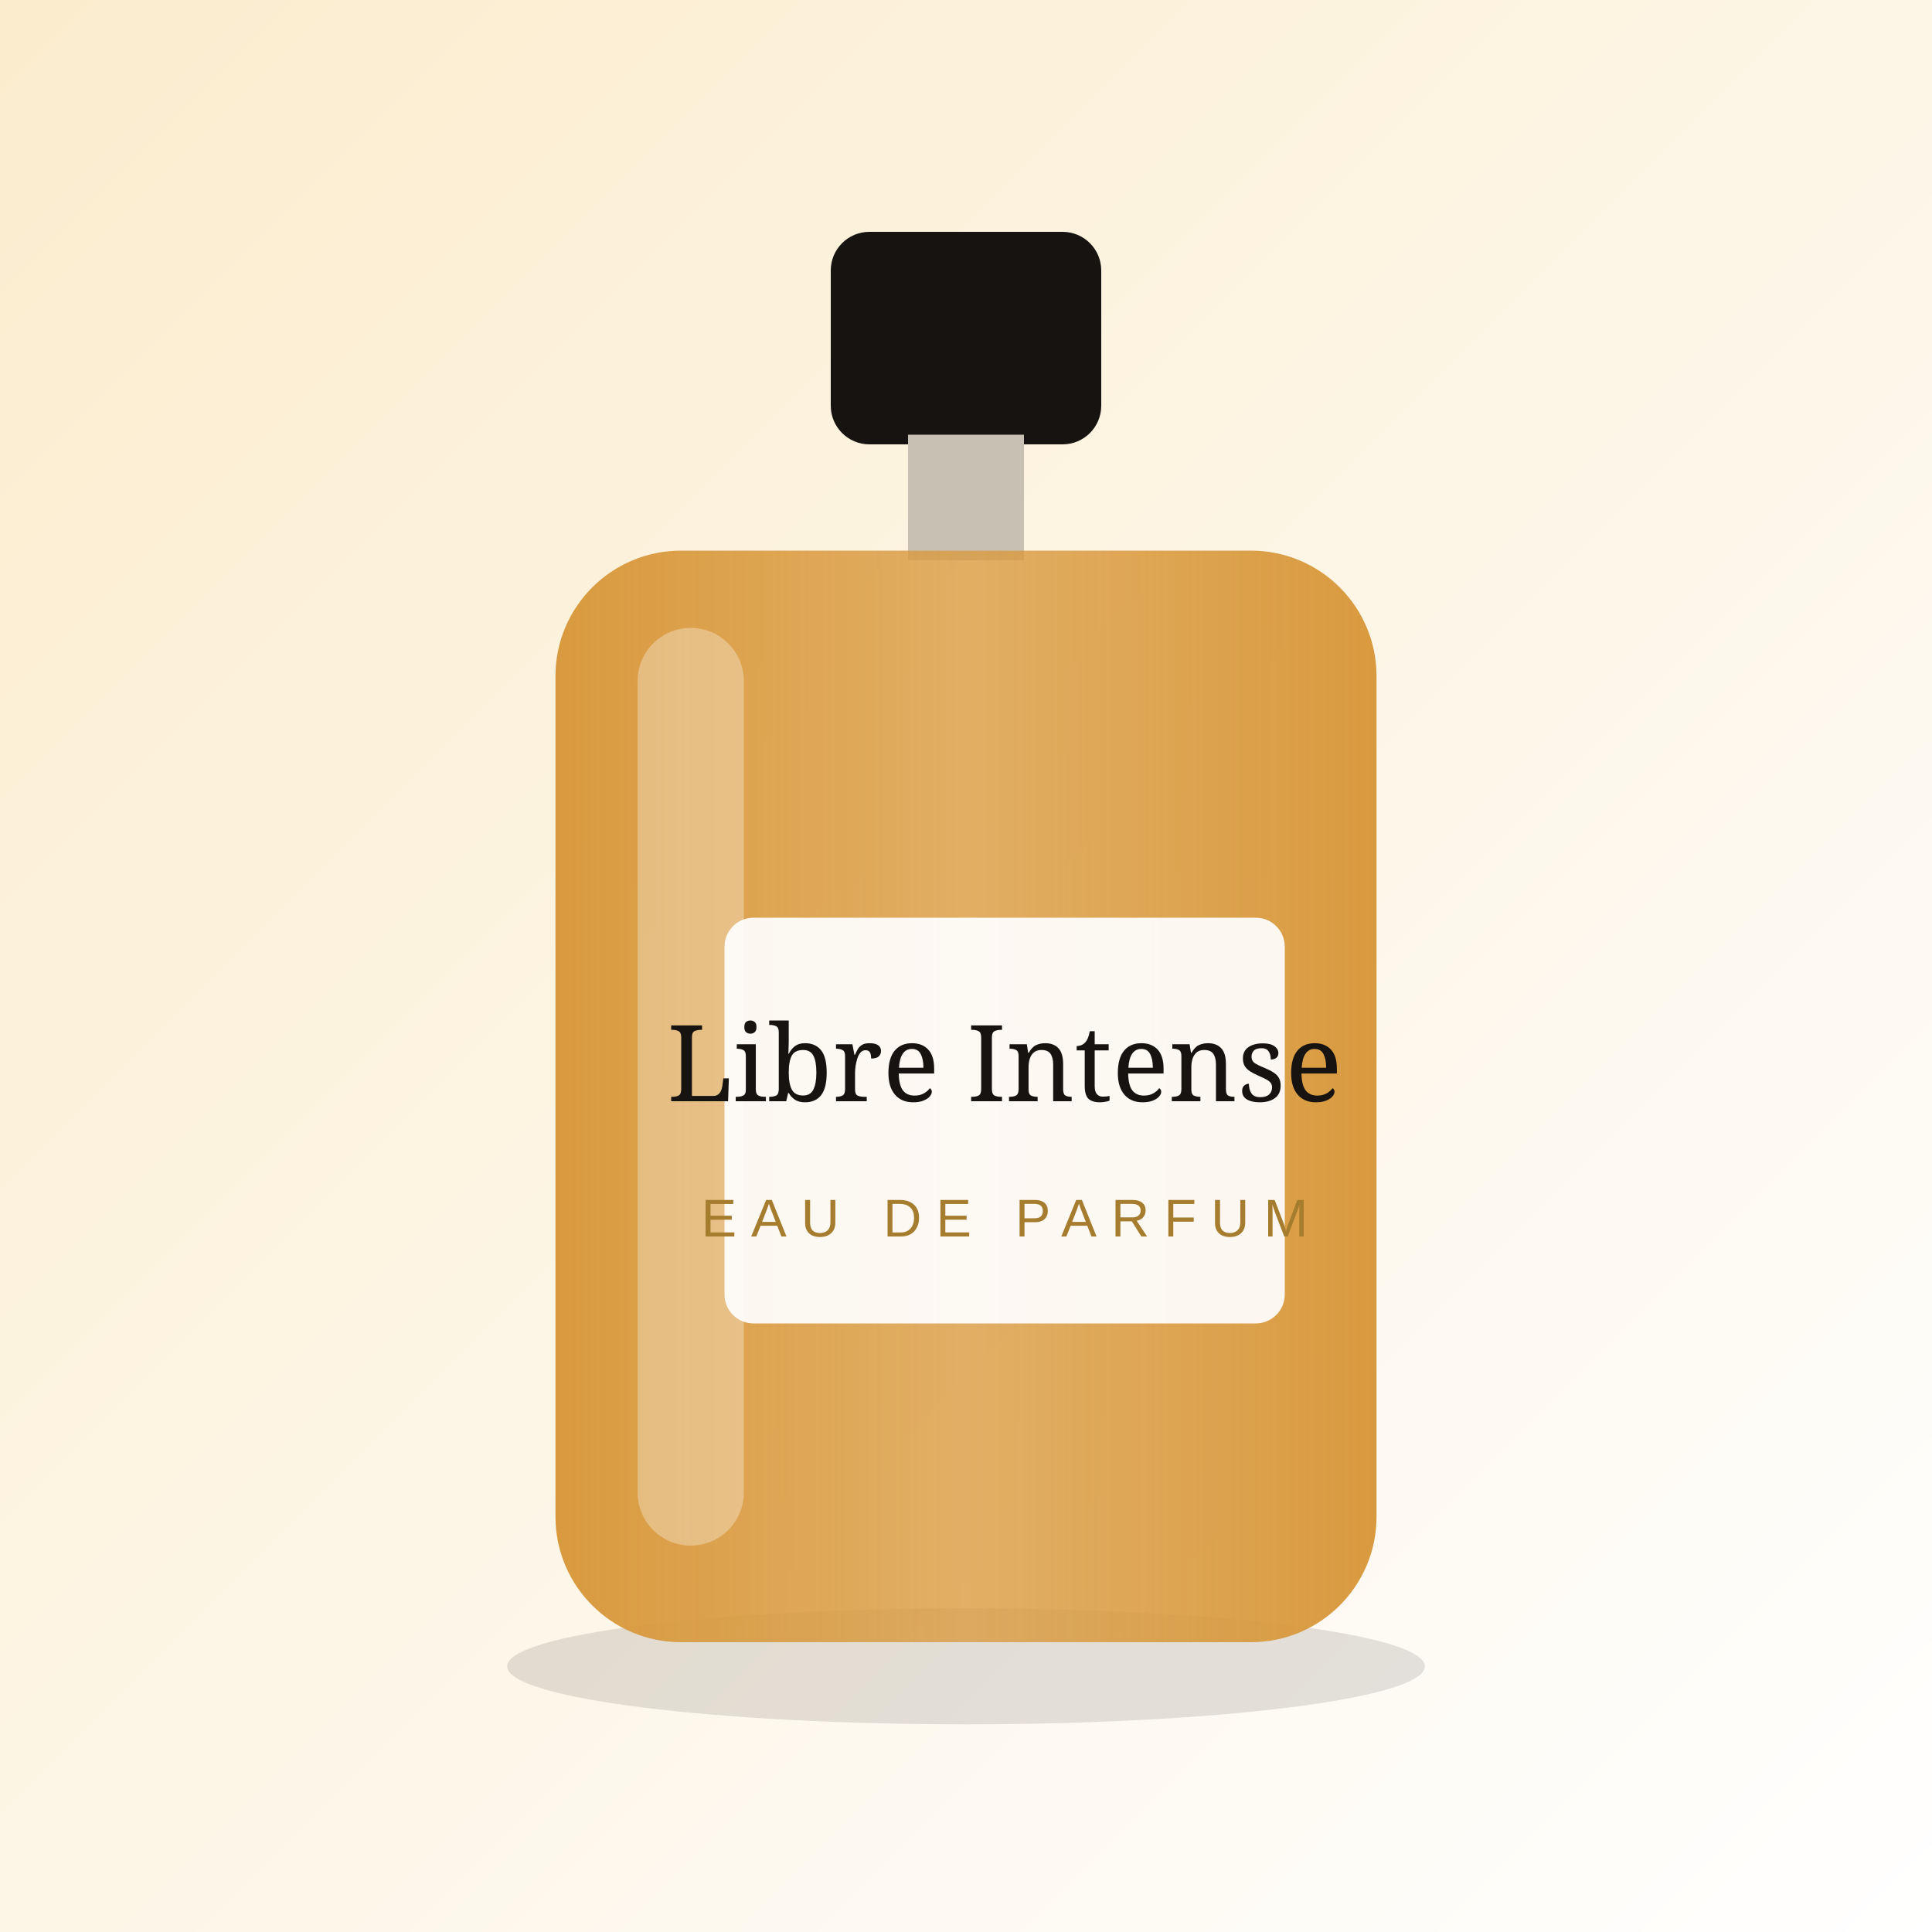
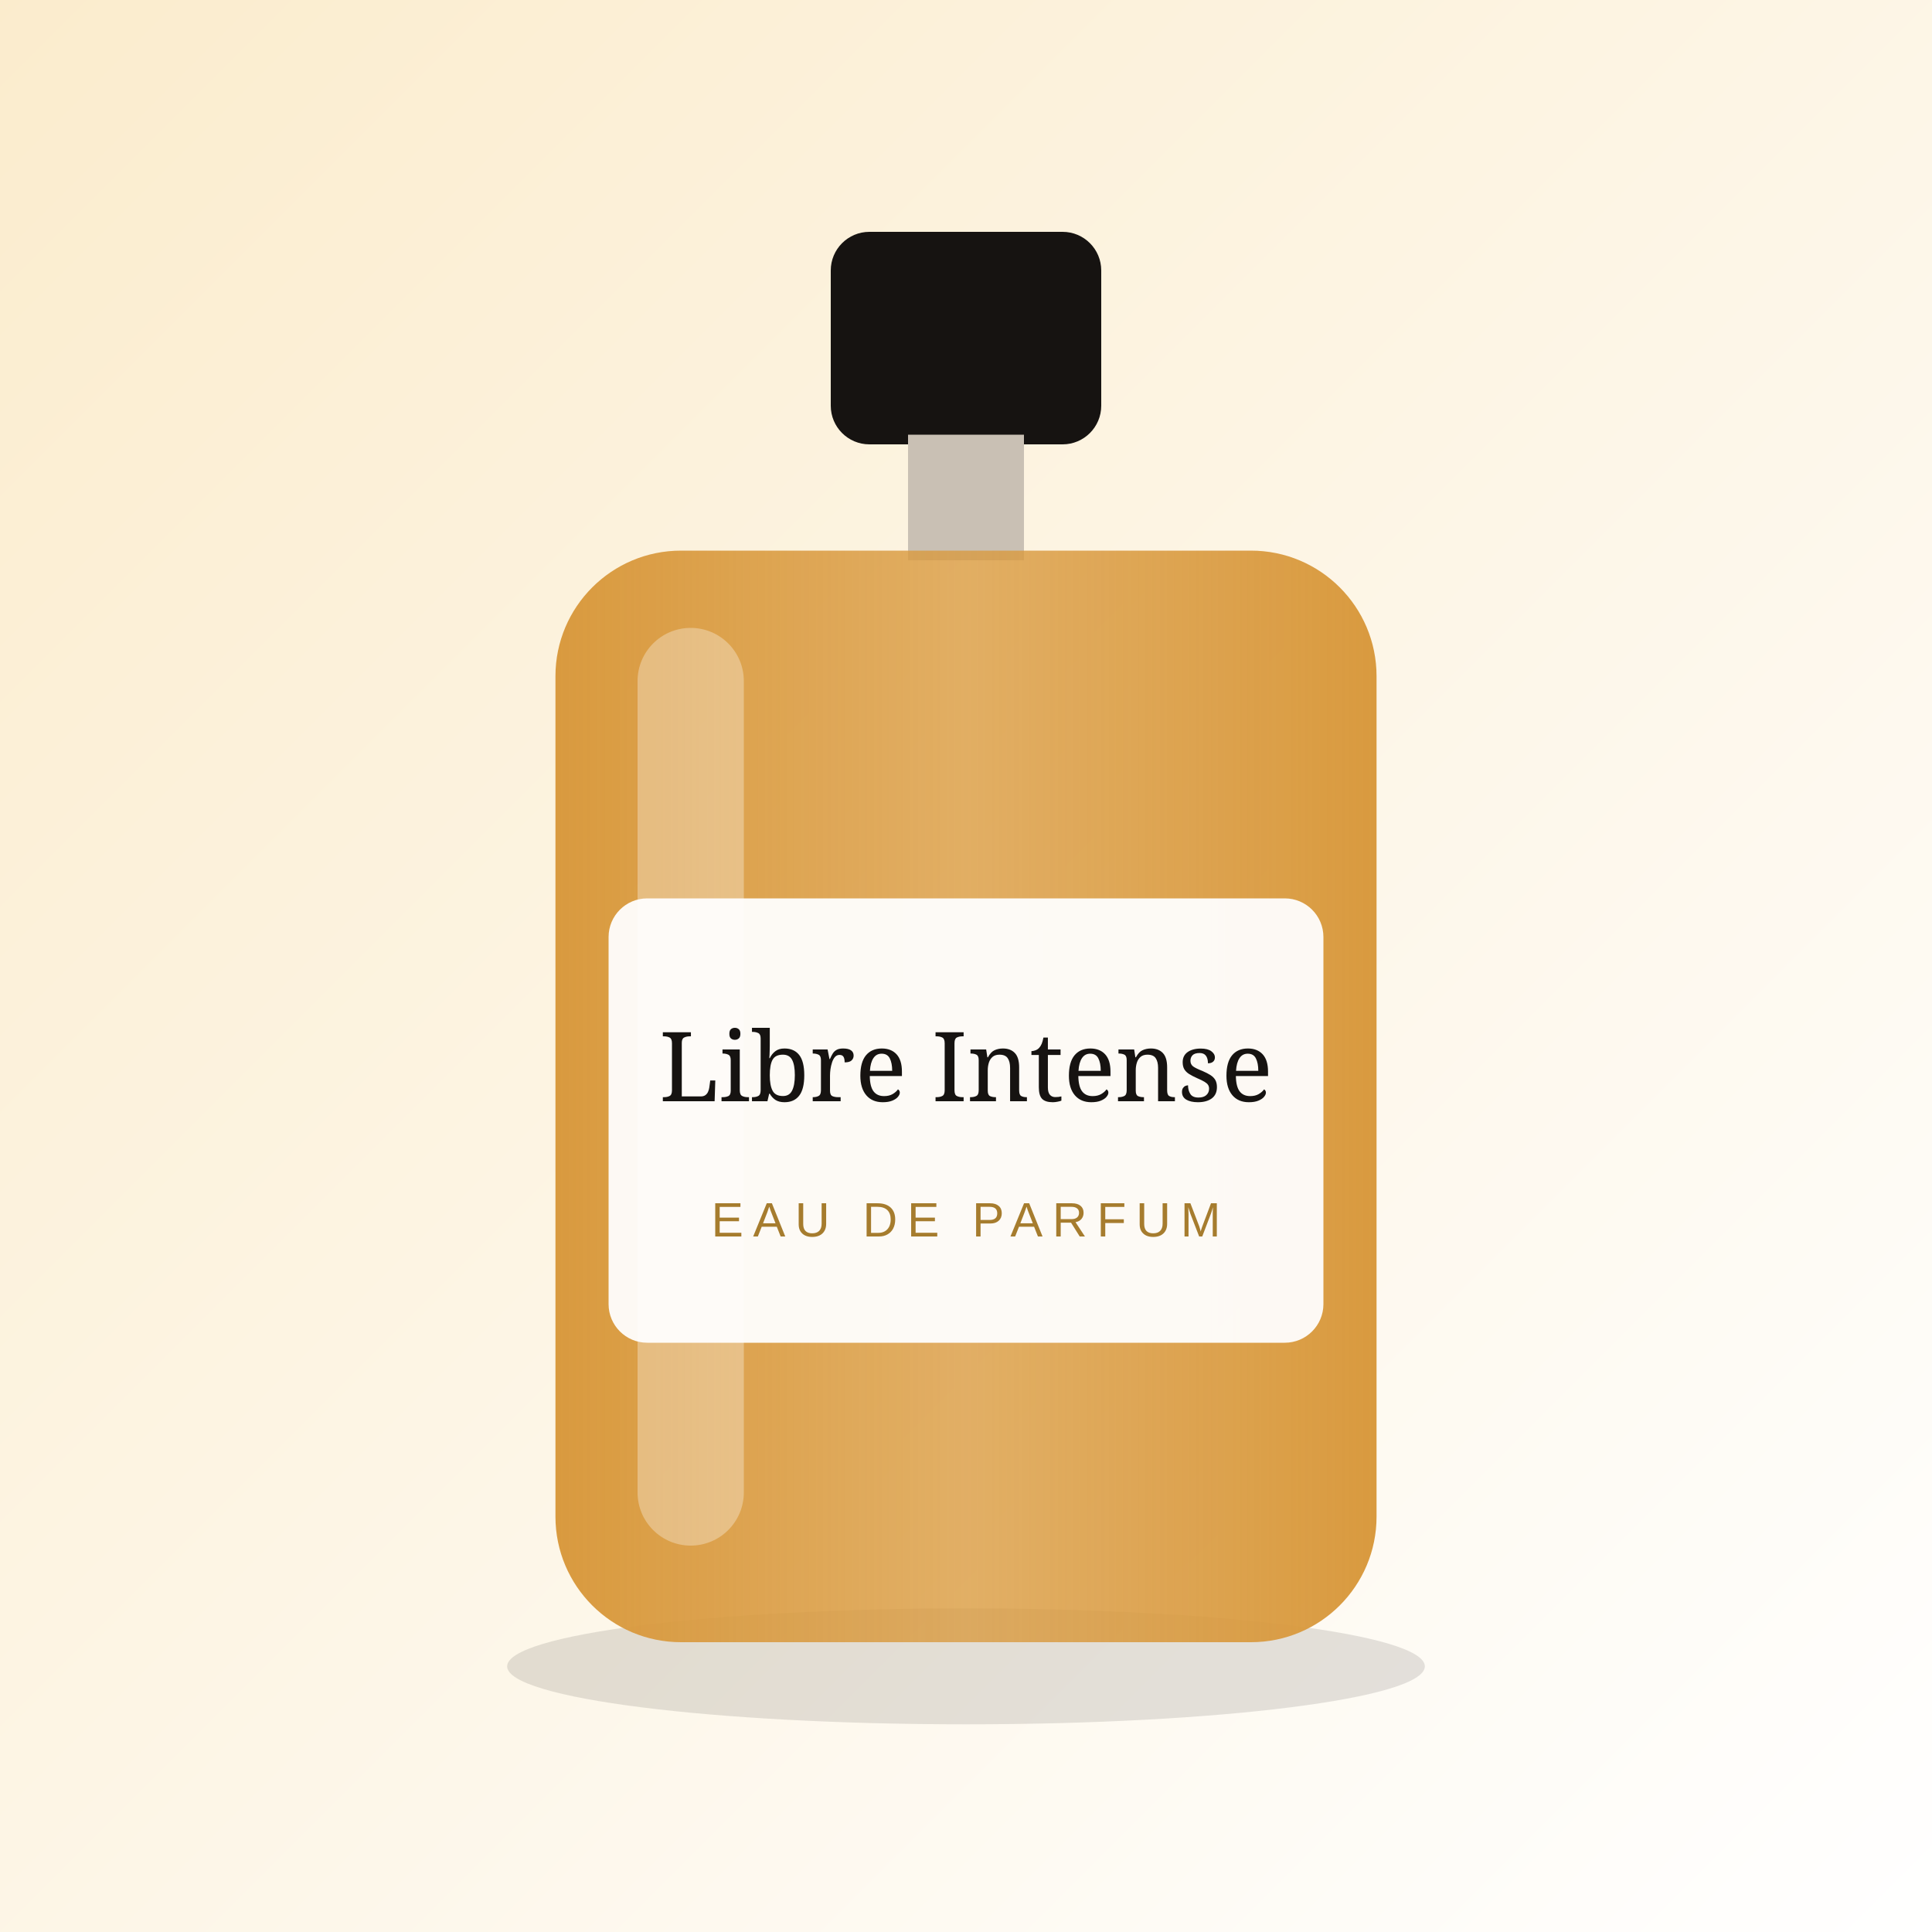
<svg xmlns="http://www.w3.org/2000/svg" viewBox="0 0 400 400" role="img" aria-label="Libre Intense perfume bottle">
  <defs>
    <linearGradient id="b" x1="0" y1="0" x2="1" y2="1">
      <stop offset="0" stop-color="#fbeccd" />
      <stop offset="1" stop-color="#ffffff" />
    </linearGradient>
    <linearGradient id="g" x1="0" y1="0" x2="1" y2="0">
      <stop offset="0" stop-color="#d99a3f" />
      <stop offset=".5" stop-color="#d99a3f" stop-opacity=".78" />
      <stop offset="1" stop-color="#d99a3f" />
    </linearGradient>
  </defs>
  <rect width="400" height="400" fill="url(#b)" />
  <ellipse cx="200" cy="345" rx="95" ry="12" fill="#161311" opacity=".12" />
  <rect x="172" y="48" width="56" height="44" rx="8" fill="#161311" />
  <rect x="188" y="90" width="24" height="26" fill="#c9c0b4" />
  <rect x="115" y="114" width="170" height="226" rx="26" fill="url(#g)" />
  <rect x="132" y="130" width="22" height="190" rx="11" fill="#fff" opacity=".32" />
-   <rect x="150" y="190" width="116" height="84" rx="6" fill="#fff" opacity=".92" />
-   <text x="208" y="228" text-anchor="middle" font-family="Georgia,serif" font-size="22" fill="#161311">Libre Intense</text>
-   <text x="208" y="256" text-anchor="middle" font-family="Arial,sans-serif" font-size="11" letter-spacing="3" fill="#A67C2E">EAU DE PARFUM</text>
+   <rect x="126" y="186" width="148" height="92" rx="8" fill="#fff" opacity=".94" />
+   <text x="200" y="228" text-anchor="middle" font-family="Georgia,serif" font-size="20" fill="#161311">Libre Intense</text>
+   <text x="200" y="256" text-anchor="middle" font-family="Arial,sans-serif" font-size="10" letter-spacing="2" fill="#A67C2E">EAU DE PARFUM</text>
</svg>
